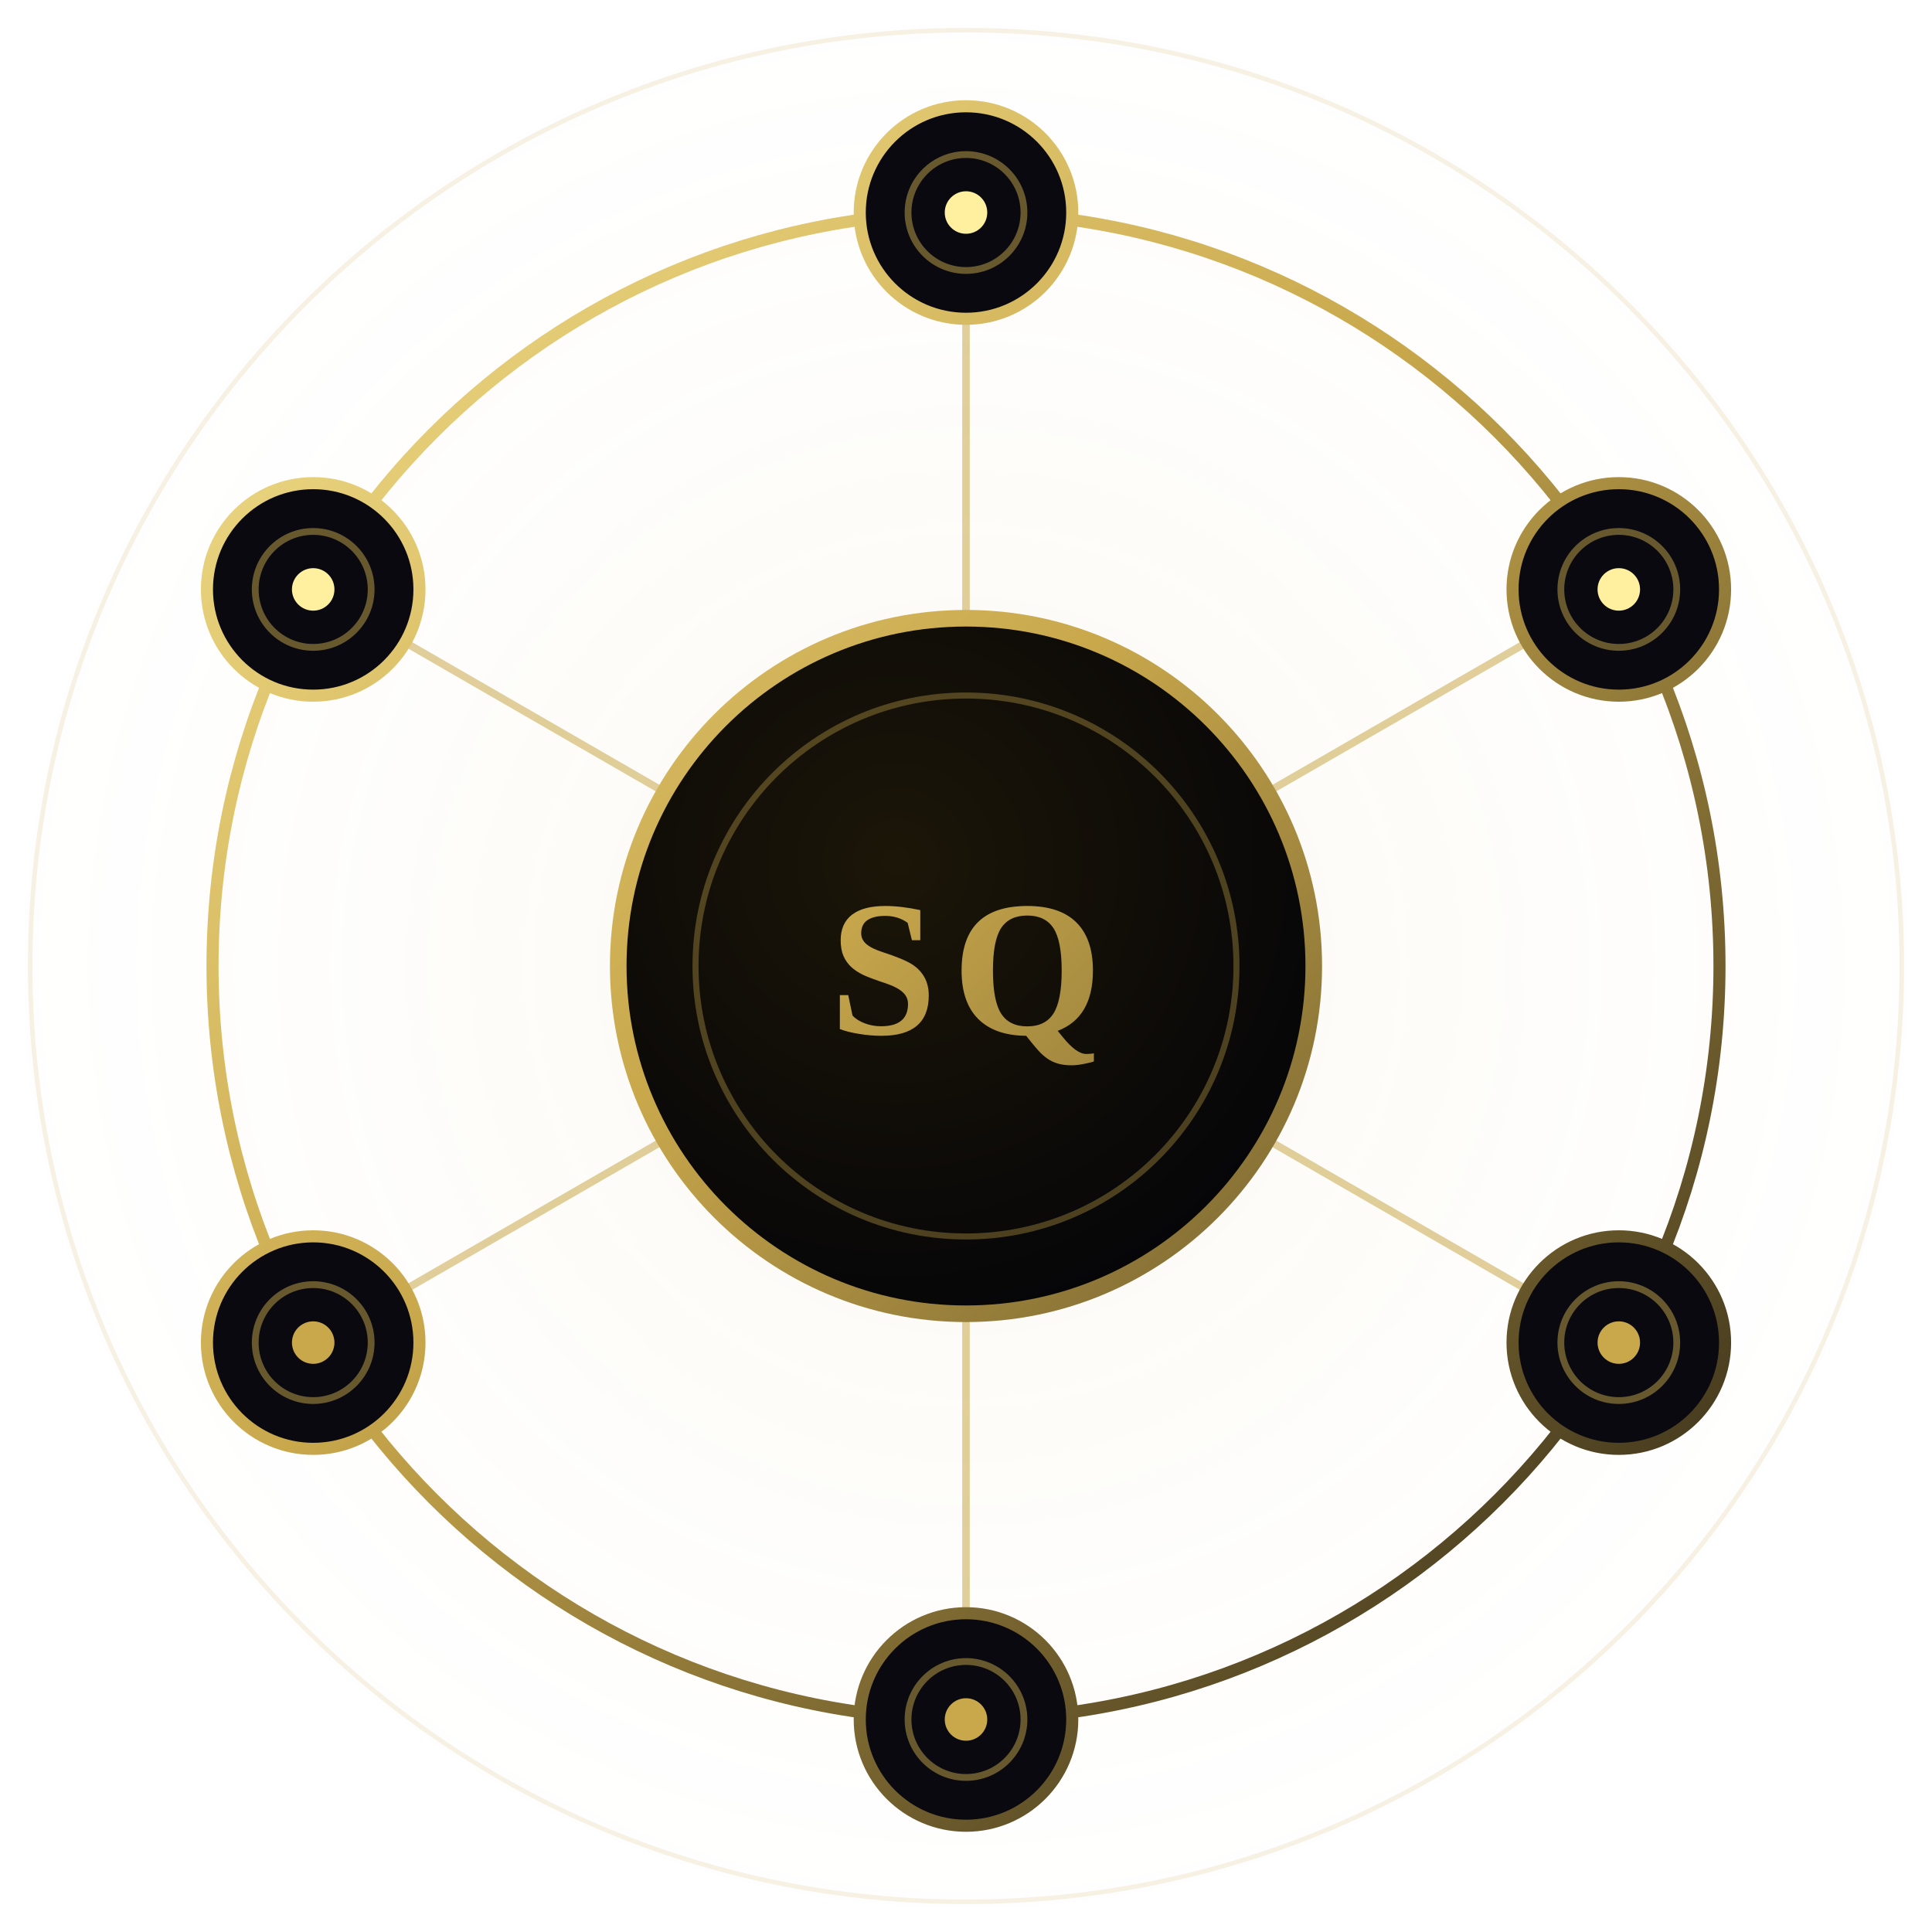
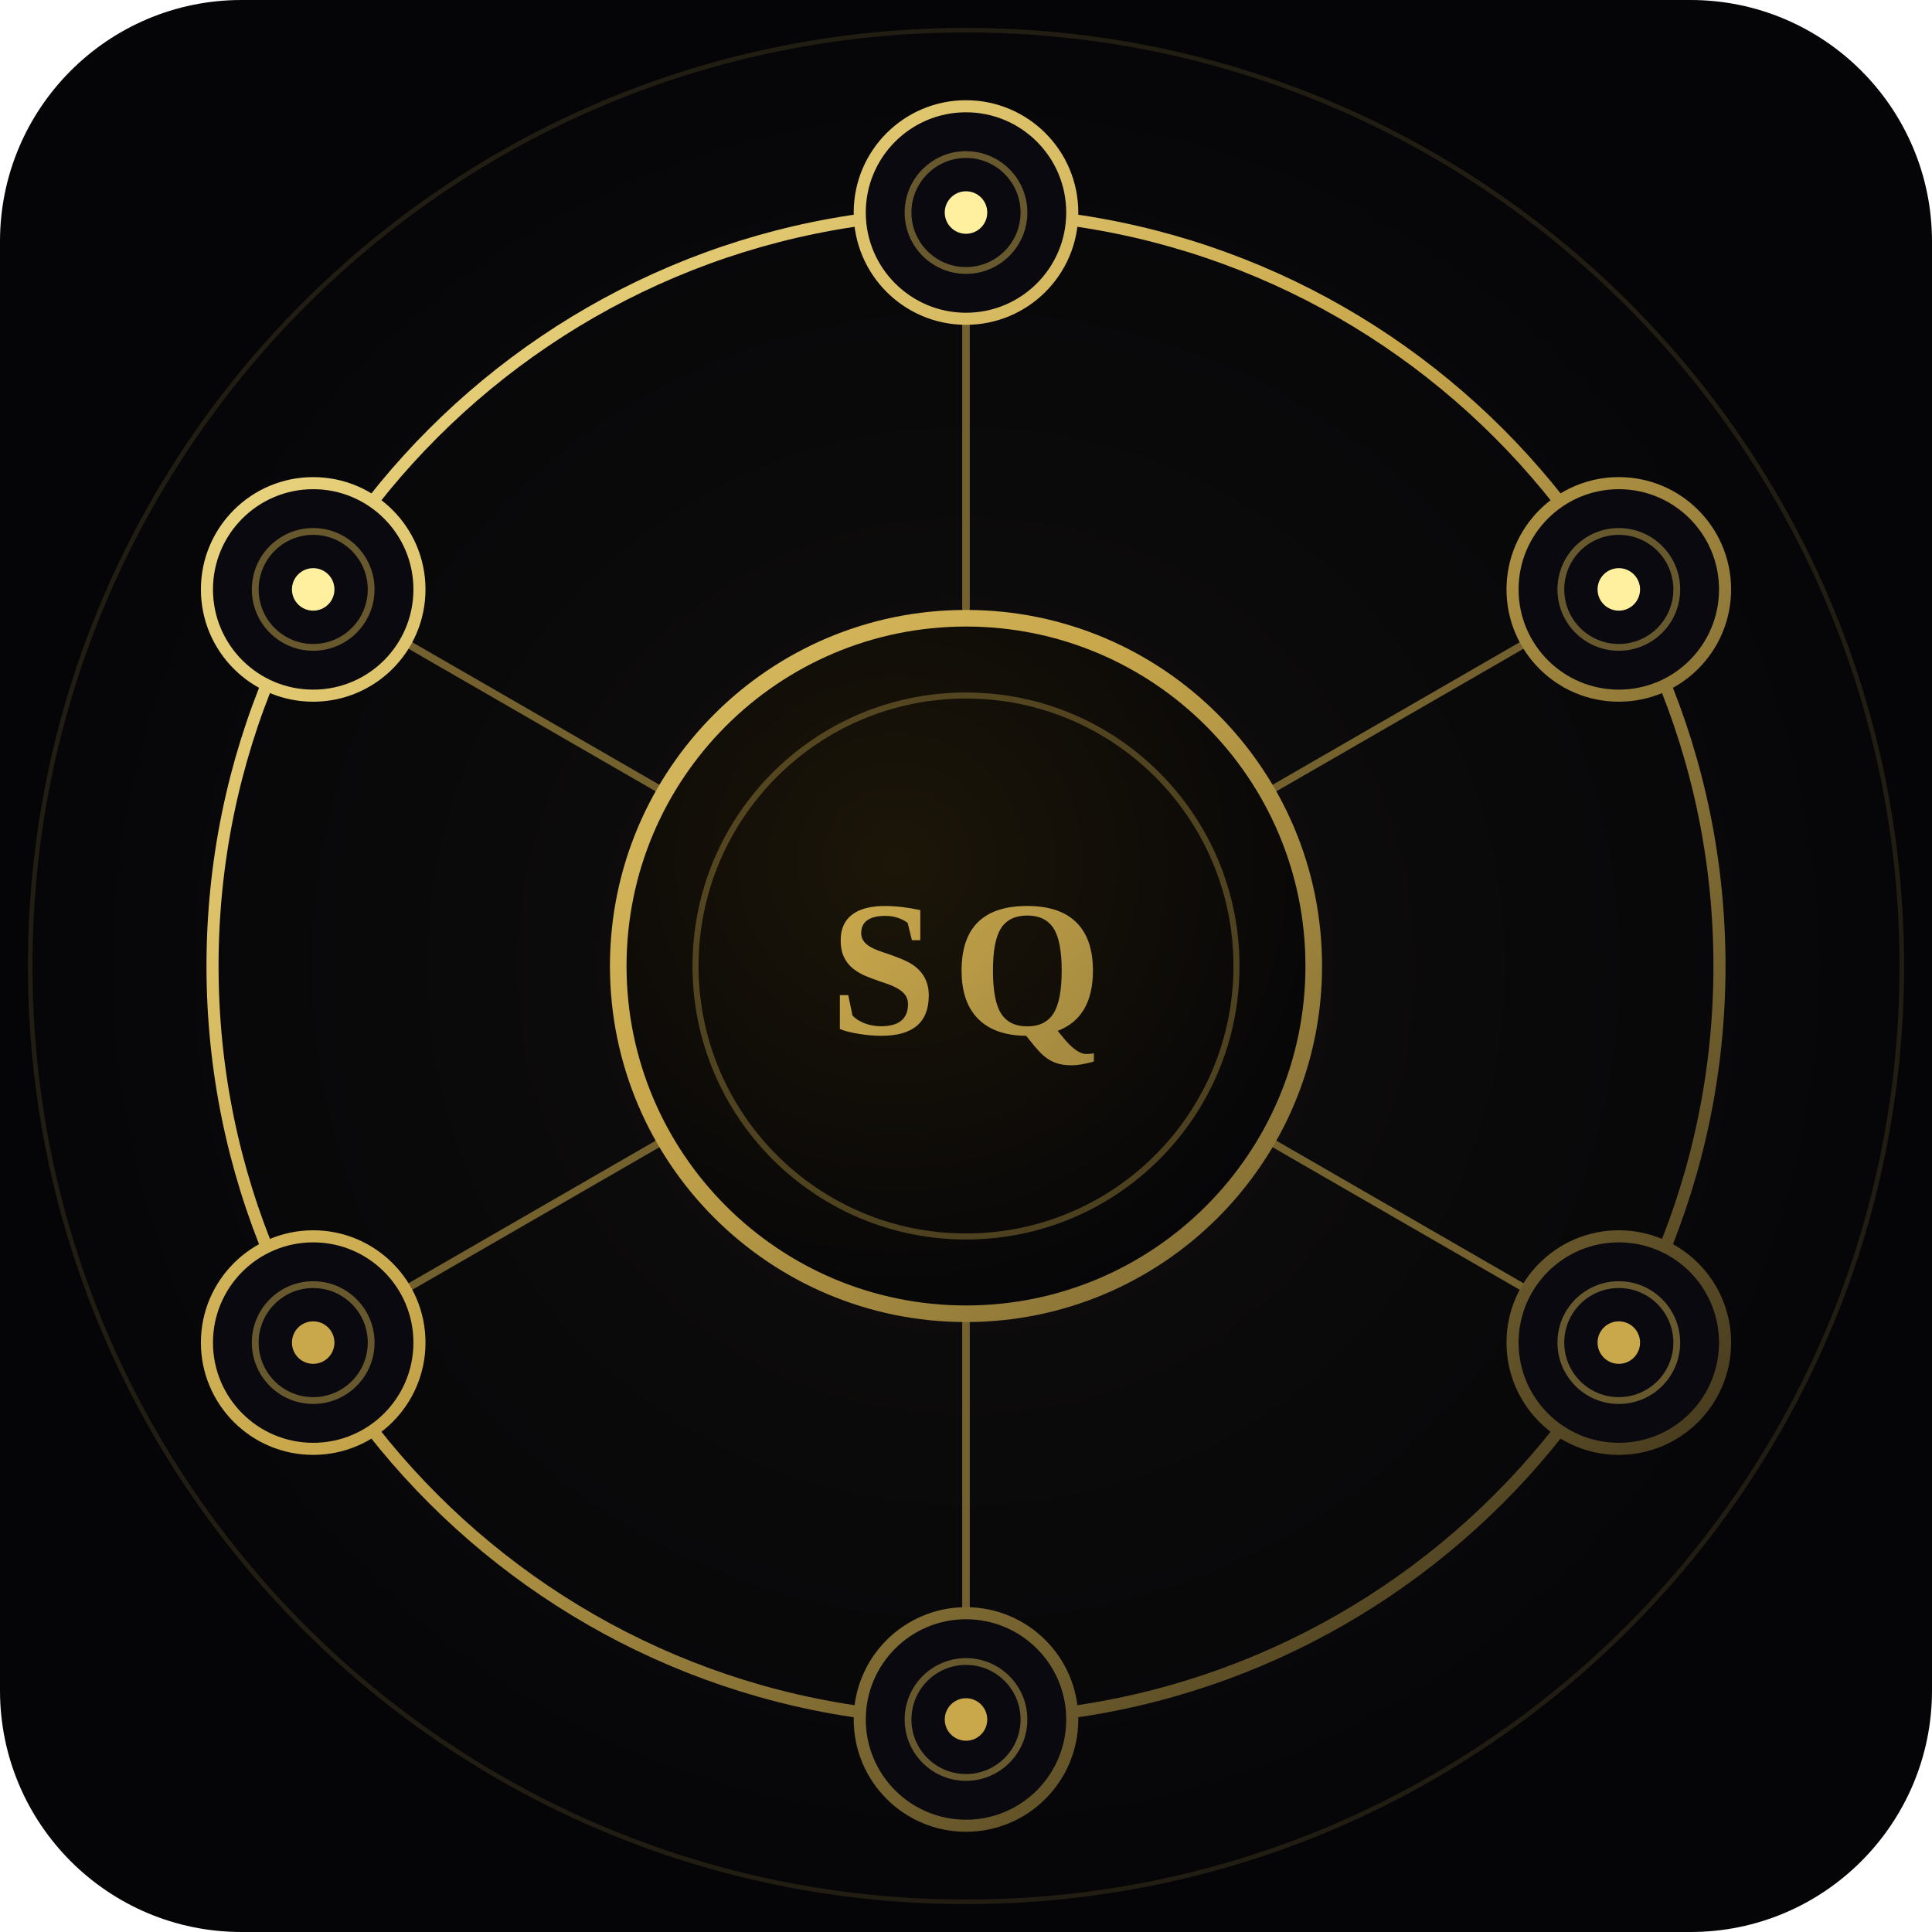
<svg xmlns="http://www.w3.org/2000/svg" width="256" height="256" viewBox="0 0 256 256" fill="none">
+   <rect x="0" y="0" width="256" height="256" rx="32" fill="#050508" />
  <defs>
    <radialGradient id="hubBg" cx="40%" cy="35%" r="70%">
      <stop offset="0%" stop-color="#1c1608" />
      <stop offset="100%" stop-color="#050508" />
    </radialGradient>
    <linearGradient id="acGrad" x1="0" y1="0" x2="256" y2="256" gradientUnits="userSpaceOnUse">
      <stop offset="0%" stop-color="#fff0a0" />
      <stop offset="45%" stop-color="#c9a84c" />
      <stop offset="100%" stop-color="#050508" />
    </linearGradient>
    <radialGradient id="bgGlow" cx="50%" cy="50%" r="50%">
      <stop offset="0%" stop-color="#c9a84c" stop-opacity="0.06" />
      <stop offset="100%" stop-color="#c9a84c" stop-opacity="0" />
    </radialGradient>
  </defs>
  <circle cx="128" cy="128" r="127" fill="url(#bgGlow)" />
  <circle cx="128" cy="128" r="124" fill="none" stroke="#c9a84c" stroke-width="0.6" stroke-opacity="0.15" />
  <circle cx="128" cy="128" r="99.84" fill="none" stroke="url(#acGrad)" stroke-width="1.6" />
  <line x1="128" y1="128" x2="128" y2="28.16" stroke="#c9a84c" stroke-width="1" stroke-opacity="0.55" />
  <line x1="128" y1="128" x2="214.5" y2="78.1" stroke="#c9a84c" stroke-width="1" stroke-opacity="0.55" />
  <line x1="128" y1="128" x2="214.5" y2="177.9" stroke="#c9a84c" stroke-width="1" stroke-opacity="0.55" />
  <line x1="128" y1="128" x2="128" y2="227.84" stroke="#c9a84c" stroke-width="1" stroke-opacity="0.55" />
  <line x1="128" y1="128" x2="41.5" y2="177.9" stroke="#c9a84c" stroke-width="1" stroke-opacity="0.55" />
  <line x1="128" y1="128" x2="41.5" y2="78.1" stroke="#c9a84c" stroke-width="1" stroke-opacity="0.55" />
  <circle cx="128" cy="28.16" r="14.080" fill="#09090f" stroke="url(#acGrad)" stroke-width="1.6" />
  <circle cx="128" cy="28.16" r="7.68" fill="none" stroke="#c9a84c" stroke-width="0.9" stroke-opacity="0.5" />
  <circle cx="128" cy="28.16" r="2.816" fill="#fff0a0" />
  <circle cx="214.5" cy="78.1" r="14.080" fill="#09090f" stroke="url(#acGrad)" stroke-width="1.6" />
  <circle cx="214.5" cy="78.1" r="7.68" fill="none" stroke="#c9a84c" stroke-width="0.9" stroke-opacity="0.5" />
  <circle cx="214.5" cy="78.1" r="2.816" fill="#fff0a0" />
  <circle cx="214.5" cy="177.9" r="14.080" fill="#09090f" stroke="url(#acGrad)" stroke-width="1.6" />
  <circle cx="214.5" cy="177.9" r="7.68" fill="none" stroke="#c9a84c" stroke-width="0.9" stroke-opacity="0.5" />
  <circle cx="214.5" cy="177.9" r="2.816" fill="#c9a84c" />
  <circle cx="128" cy="227.84" r="14.080" fill="#09090f" stroke="url(#acGrad)" stroke-width="1.6" />
  <circle cx="128" cy="227.84" r="7.68" fill="none" stroke="#c9a84c" stroke-width="0.9" stroke-opacity="0.5" />
  <circle cx="128" cy="227.84" r="2.816" fill="#c9a84c" />
  <circle cx="41.5" cy="177.9" r="14.080" fill="#09090f" stroke="url(#acGrad)" stroke-width="1.6" />
  <circle cx="41.5" cy="177.9" r="7.68" fill="none" stroke="#c9a84c" stroke-width="0.9" stroke-opacity="0.5" />
  <circle cx="41.5" cy="177.9" r="2.816" fill="#c9a84c" />
  <circle cx="41.5" cy="78.1" r="14.080" fill="#09090f" stroke="url(#acGrad)" stroke-width="1.6" />
  <circle cx="41.5" cy="78.1" r="7.68" fill="none" stroke="#c9a84c" stroke-width="0.9" stroke-opacity="0.5" />
  <circle cx="41.5" cy="78.1" r="2.816" fill="#fff0a0" />
  <circle cx="128" cy="128" r="46.08" fill="url(#hubBg)" stroke="url(#acGrad)" stroke-width="2.2" />
  <circle cx="128" cy="128" r="35.84" fill="none" stroke="#c9a84c" stroke-width="0.8" stroke-opacity="0.35" />
  <text x="128" y="137.0" text-anchor="middle" font-family="Georgia, 'Times New Roman', serif" font-size="25.6" font-weight="700" fill="url(#acGrad)" letter-spacing="2">SQ</text>
</svg>
